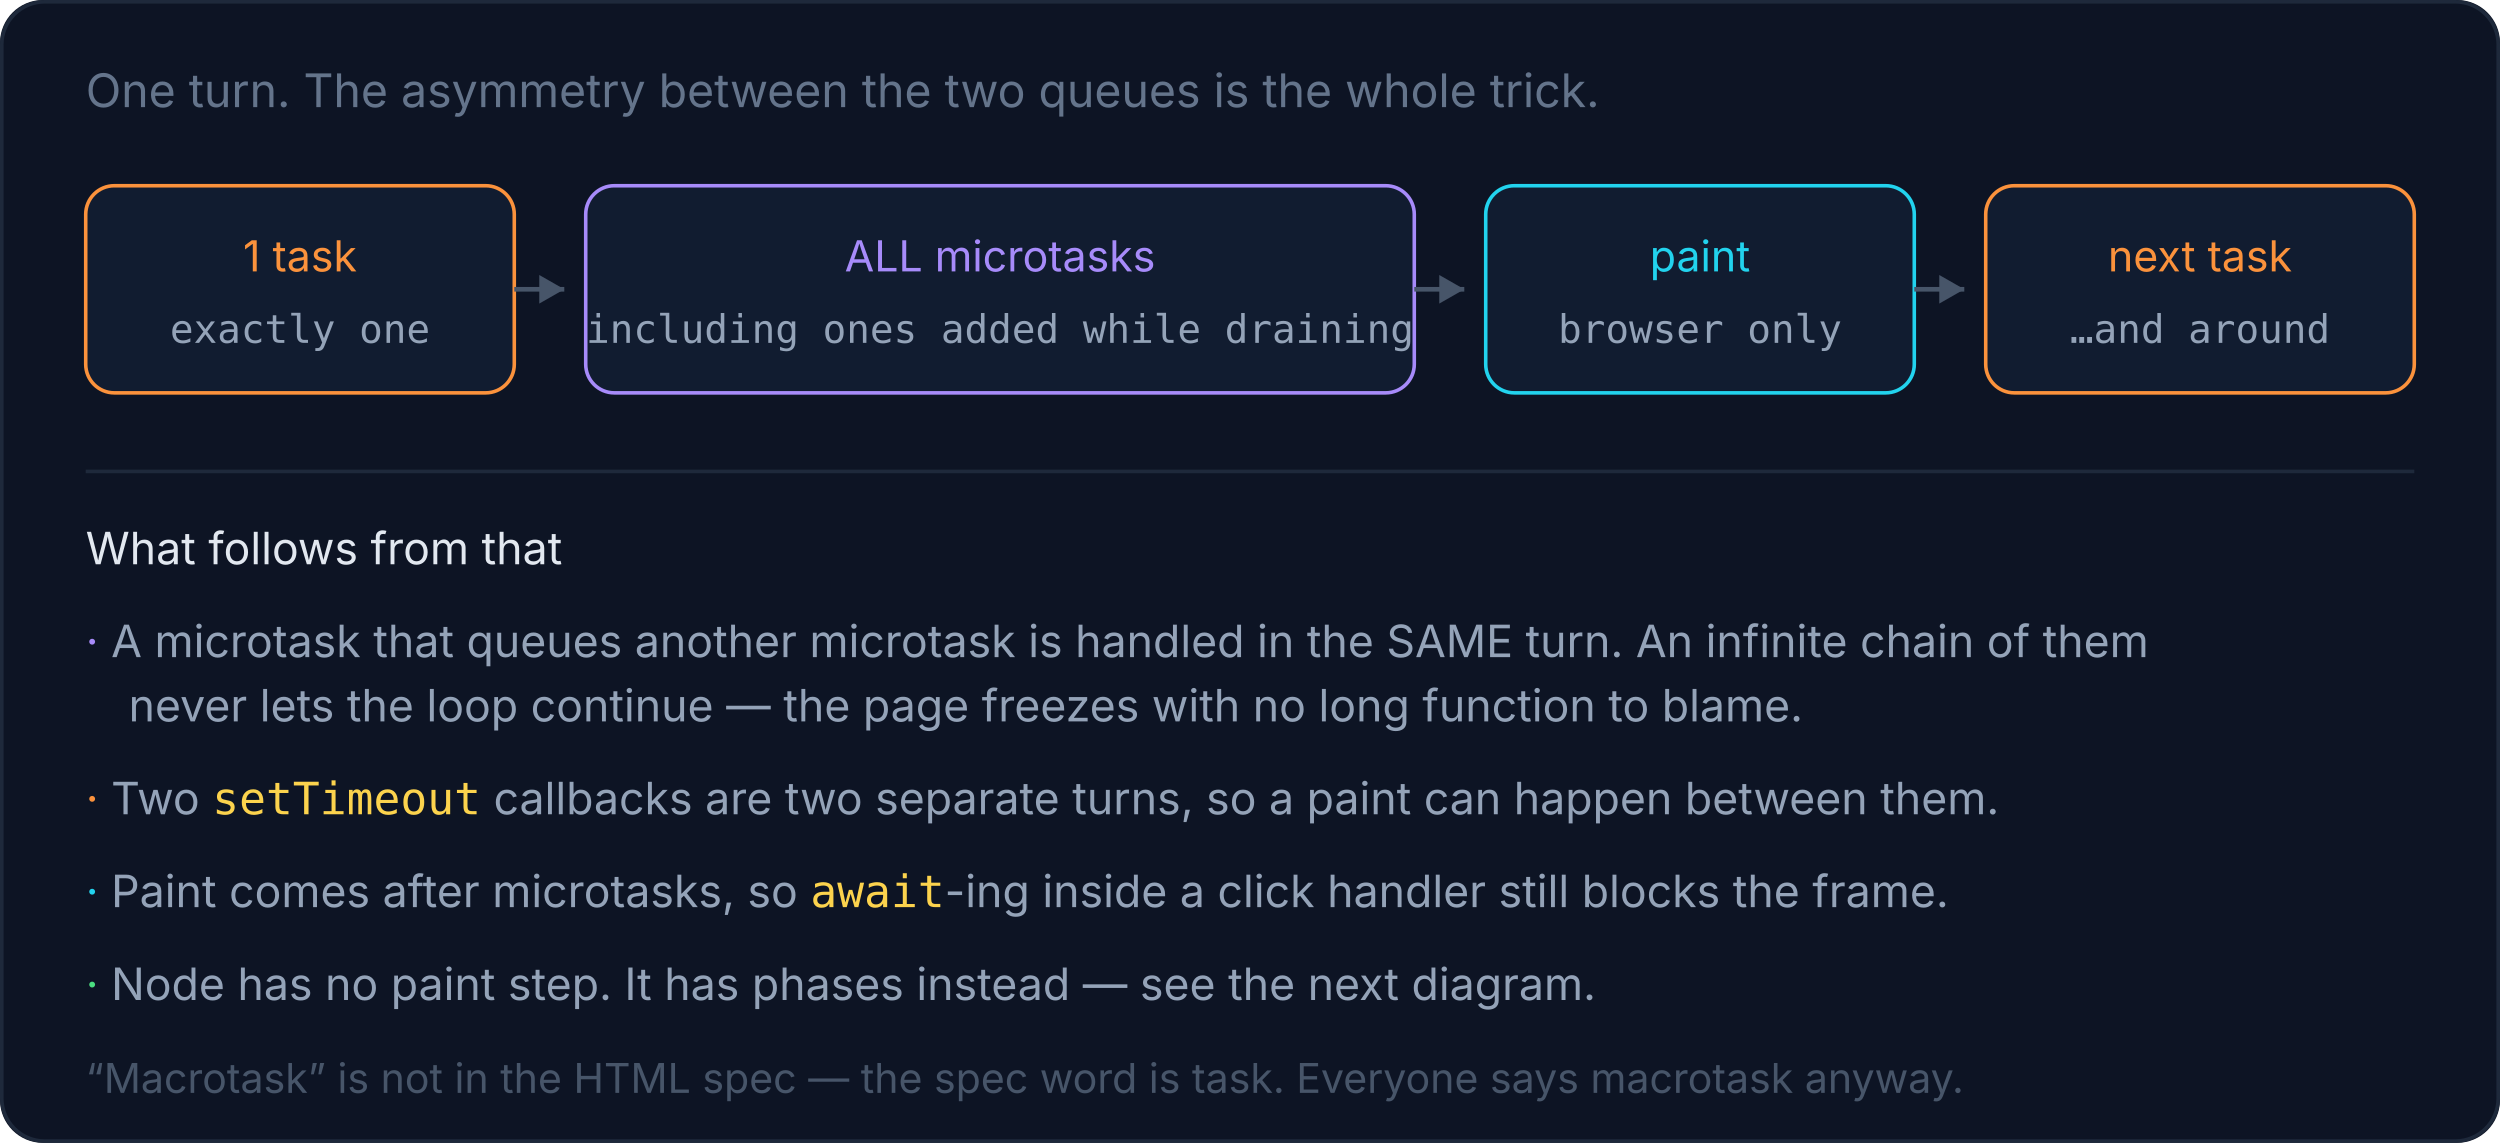
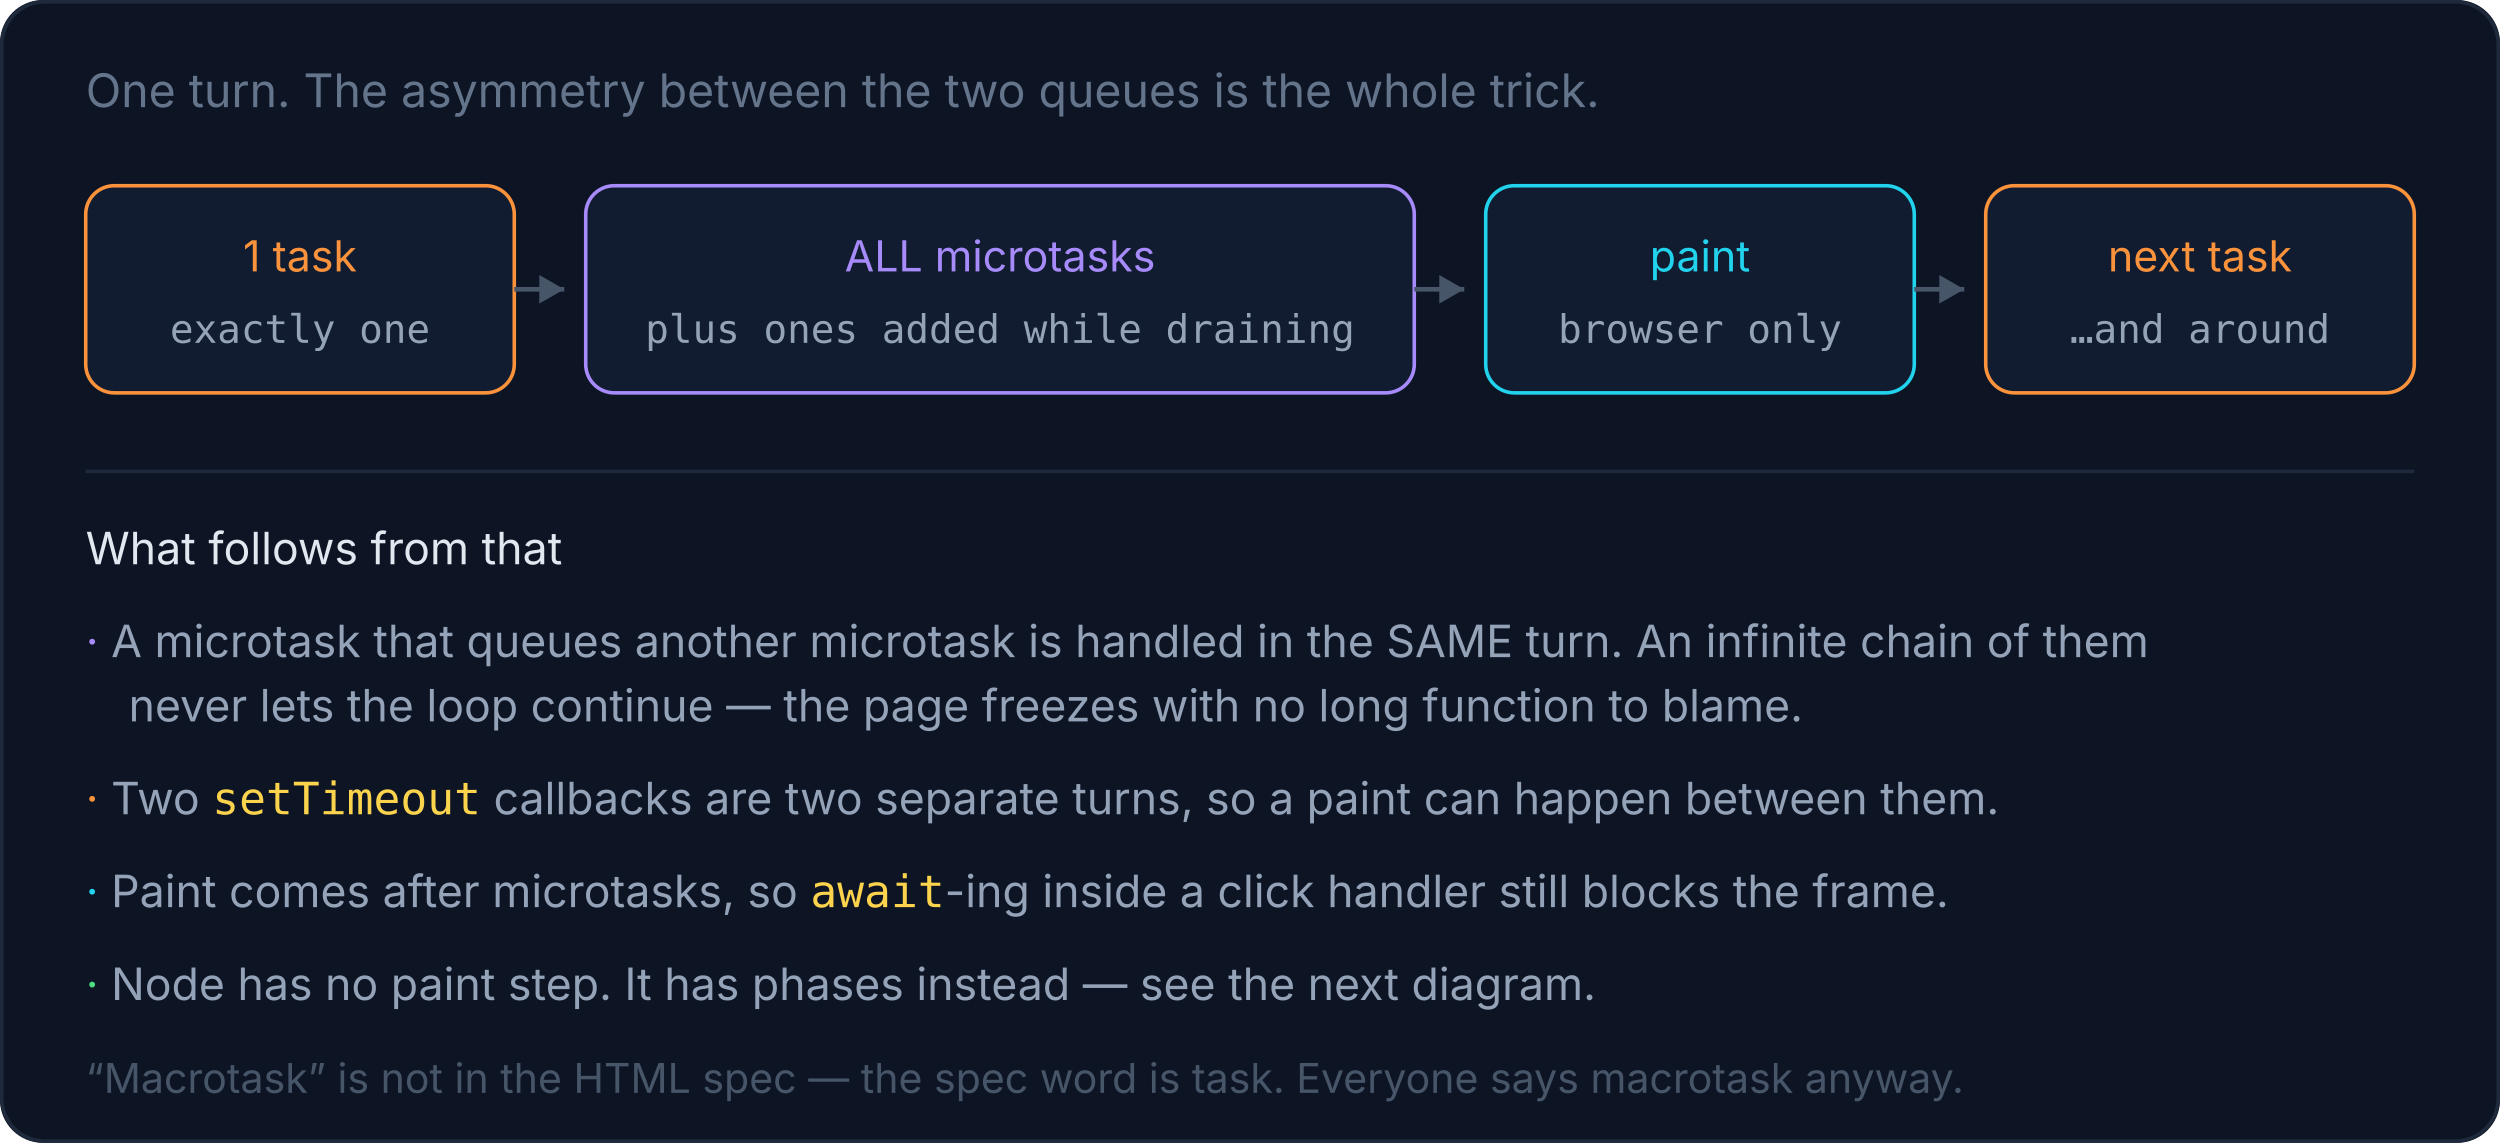
<svg xmlns="http://www.w3.org/2000/svg" viewBox="0 0 700 320" width="700" height="320" role="img" aria-label="One turn of the event loop: run exactly one task, then drain the entire microtask queue, then let the browser paint, then take the next task">
  <rect width="700" height="320" rx="12" fill="#0d1424" />
  <rect x="0.5" y="0.5" width="699" height="319" rx="12" fill="none" stroke="#1e293b" />
  <text x="24" y="30" font-family="ui-sans-serif, -apple-system, Segoe UI, sans-serif" font-size="13" fill="#64748b">One turn. The asymmetry between the two queues is the whole trick.</text>
  <rect x="24" y="52" width="120" height="58" rx="8" fill="#111c30" stroke="#fb923c" />
  <text x="84" y="76" text-anchor="middle" font-family="ui-sans-serif, -apple-system, Segoe UI, sans-serif" font-size="12" fill="#fb923c">1 task</text>
  <text x="84" y="96" text-anchor="middle" font-family="ui-monospace, Menlo, monospace" font-size="11" fill="#94a3b8">exactly one</text>
  <rect x="164" y="52" width="232" height="58" rx="8" fill="#111c30" stroke="#a78bfa" />
  <text x="280" y="76" text-anchor="middle" font-family="ui-sans-serif, -apple-system, Segoe UI, sans-serif" font-size="12" fill="#a78bfa">ALL microtasks</text>
-   <text x="280" y="96" text-anchor="middle" font-family="ui-monospace, Menlo, monospace" font-size="11" fill="#94a3b8">including ones added while draining</text>
+   <text x="280" y="96" text-anchor="middle" font-family="ui-monospace, Menlo, monospace" font-size="11" fill="#94a3b8">plus ones added while draining</text>
  <rect x="416" y="52" width="120" height="58" rx="8" fill="#111c30" stroke="#22d3ee" />
  <text x="476" y="76" text-anchor="middle" font-family="ui-sans-serif, -apple-system, Segoe UI, sans-serif" font-size="12" fill="#22d3ee">paint</text>
  <text x="476" y="96" text-anchor="middle" font-family="ui-monospace, Menlo, monospace" font-size="11" fill="#94a3b8">browser only</text>
  <rect x="556" y="52" width="120" height="58" rx="8" fill="#111c30" stroke="#fb923c" />
  <text x="616" y="76" text-anchor="middle" font-family="ui-sans-serif, -apple-system, Segoe UI, sans-serif" font-size="12" fill="#fb923c">next task</text>
  <text x="616" y="96" text-anchor="middle" font-family="ui-monospace, Menlo, monospace" font-size="11" fill="#94a3b8">…and around</text>
  <g stroke="#475569" stroke-width="1.3" fill="none">
    <path d="M144 81 H 158" />
    <path d="M158 81 l-7 -4 v8 z" fill="#475569" stroke="none" />
    <path d="M396 81 H 410" />
    <path d="M410 81 l-7 -4 v8 z" fill="#475569" stroke="none" />
    <path d="M536 81 H 550" />
    <path d="M550 81 l-7 -4 v8 z" fill="#475569" stroke="none" />
  </g>
  <line x1="24" y1="132" x2="676" y2="132" stroke="#1e293b" />
  <text x="24" y="158" font-family="ui-sans-serif, -apple-system, Segoe UI, sans-serif" font-size="12.5" fill="#e2e8f0">What follows from that</text>
  <g font-family="ui-sans-serif, -apple-system, Segoe UI, sans-serif" font-size="12.5" fill="#94a3b8">
    <text x="24" y="184">
      <tspan fill="#a78bfa">·</tspan> A microtask that queues another microtask is handled in the SAME turn. An infinite chain of them</text>
    <text x="36" y="202">never lets the loop continue — the page freezes with no long function to blame.</text>
    <text x="24" y="228">
      <tspan fill="#fb923c">·</tspan> Two <tspan font-family="ui-monospace, Menlo, monospace" fill="#fcd34d">setTimeout</tspan> callbacks are two separate turns, so a paint can happen between them.</text>
    <text x="24" y="254">
      <tspan fill="#22d3ee">·</tspan> Paint comes after microtasks, so <tspan font-family="ui-monospace, Menlo, monospace" fill="#fcd34d">await</tspan>-ing inside a click handler still blocks the frame.</text>
    <text x="24" y="280">
      <tspan fill="#4ade80">·</tspan> Node has no paint step. It has phases instead — see the next diagram.</text>
  </g>
  <text x="24" y="306" font-family="ui-sans-serif, -apple-system, Segoe UI, sans-serif" font-size="11.5" fill="#475569">“Macrotask” is not in the HTML spec — the spec word is task. Everyone says macrotask anyway.</text>
</svg>
